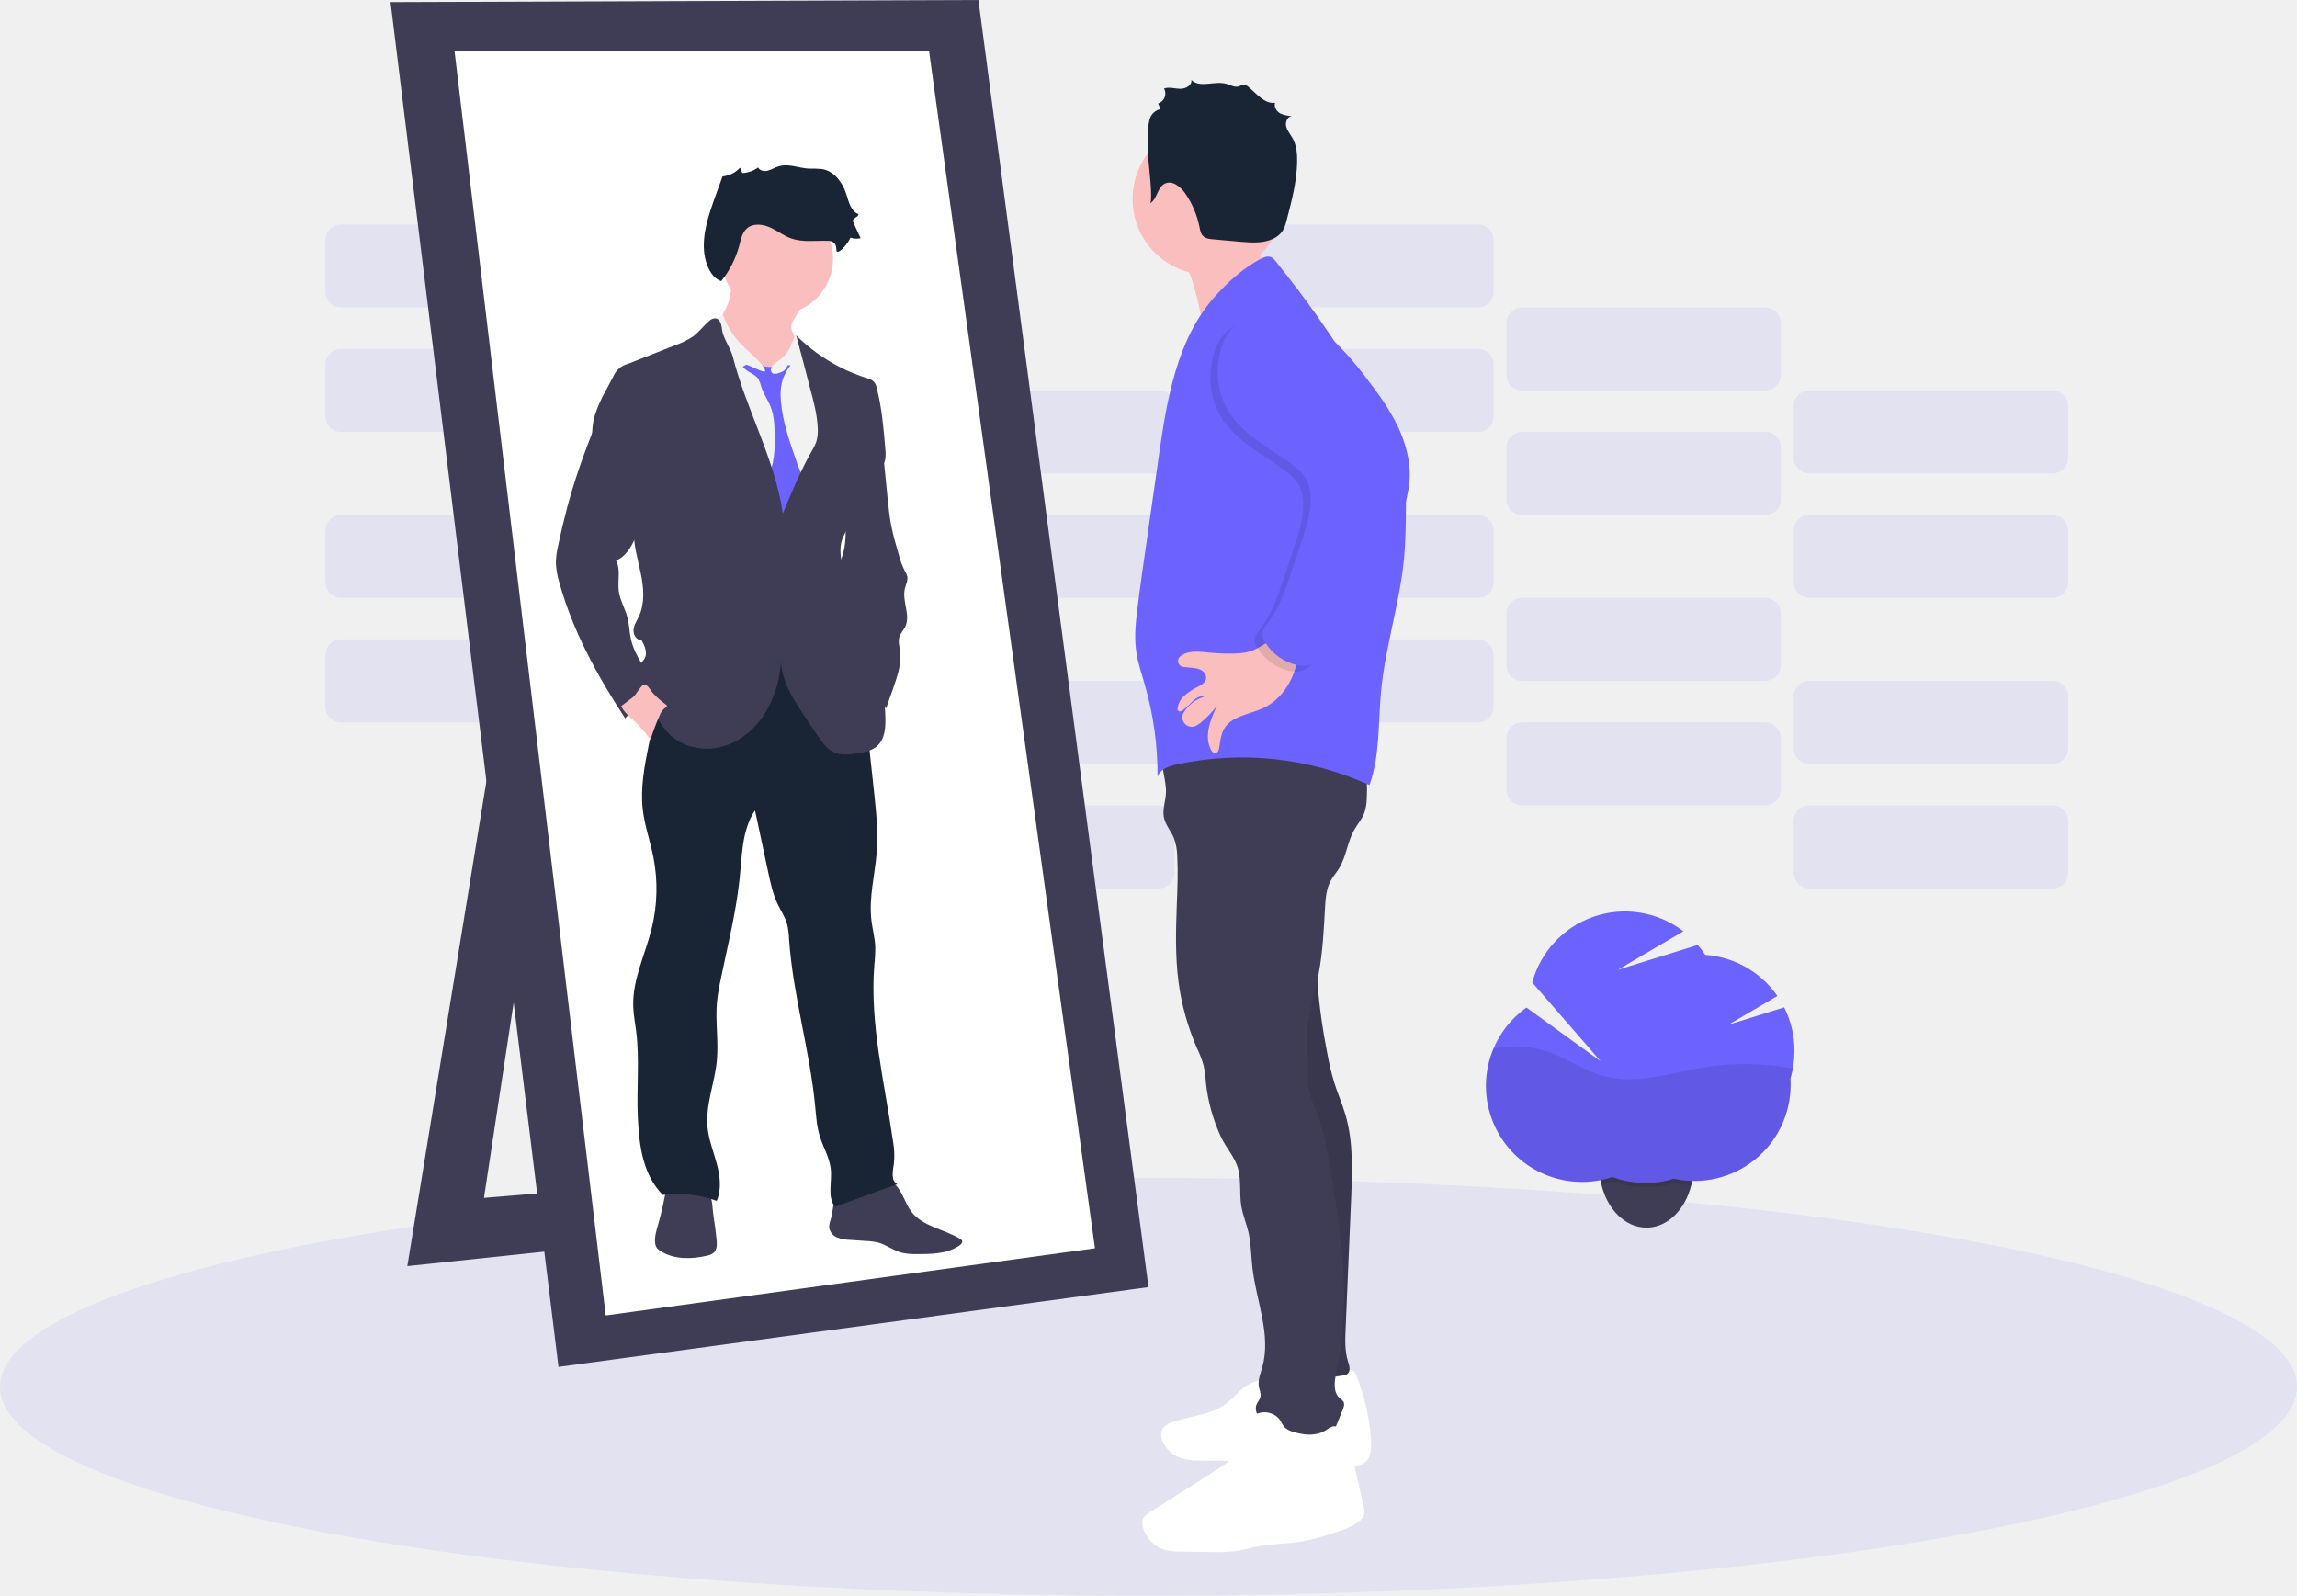
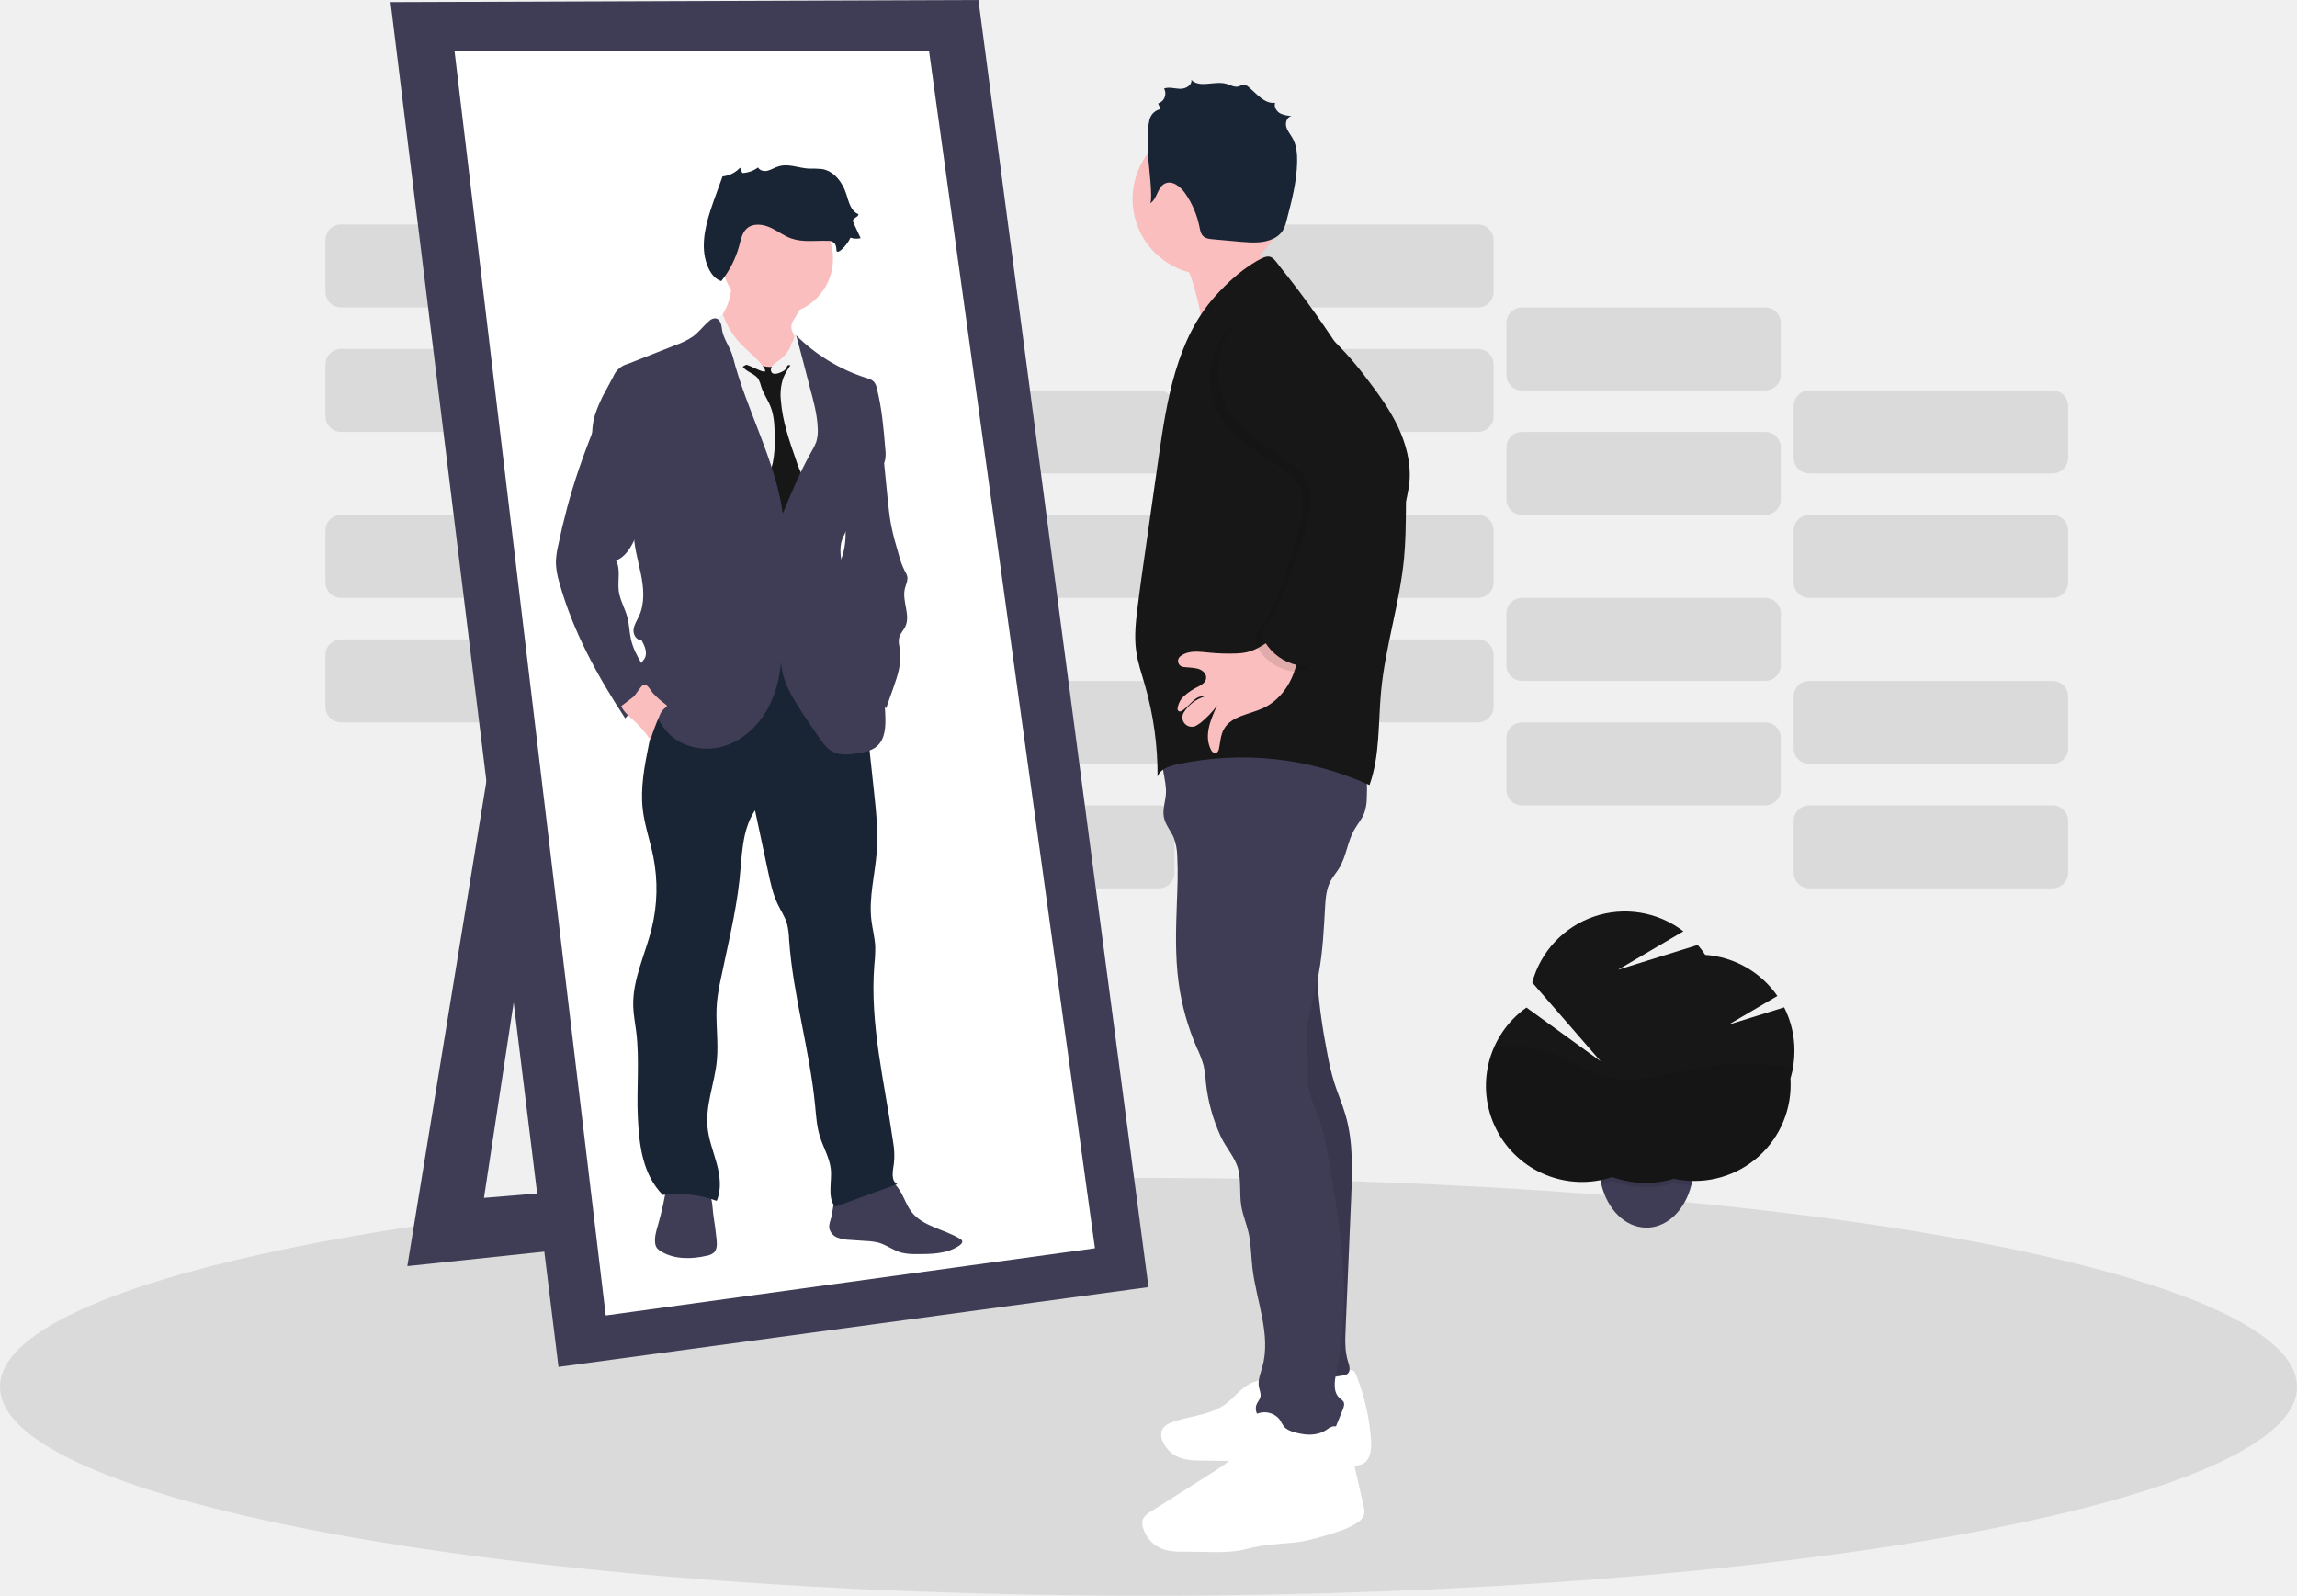
<svg xmlns="http://www.w3.org/2000/svg" data-name="Layer 1" width="1094" height="760" viewBox="0 0 1094 760">
-   <rect x="155" y="304.52" width="130.73" height="39.52" rx="7.43" fill="#6c63ff" opacity="0.1" />
-   <rect x="291.81" y="344.05" width="130.73" height="39.52" rx="7.43" fill="#6c63ff" opacity="0.1" />
-   <rect x="428.63" y="383.57" width="130.73" height="39.52" rx="7.43" fill="#6c63ff" opacity="0.1" />
-   <rect x="155" y="245.24" width="130.73" height="39.52" rx="7.43" fill="#6c63ff" opacity="0.1" />
-   <rect x="291.81" y="284.76" width="130.73" height="39.52" rx="7.43" fill="#6c63ff" opacity="0.1" />
-   <rect x="428.63" y="324.29" width="130.73" height="39.52" rx="7.43" fill="#6c63ff" opacity="0.1" />
-   <rect x="580.64" y="304.52" width="130.73" height="39.52" rx="7.43" fill="#6c63ff" opacity="0.1" />
-   <rect x="717.45" y="344.05" width="130.73" height="39.52" rx="7.43" fill="#6c63ff" opacity="0.1" />
-   <rect x="854.27" y="383.57" width="130.73" height="39.52" rx="7.43" fill="#6c63ff" opacity="0.1" />
-   <rect x="580.64" y="245.24" width="130.73" height="39.52" rx="7.43" fill="#6c63ff" opacity="0.1" />
-   <rect x="717.45" y="284.76" width="130.73" height="39.52" rx="7.43" fill="#6c63ff" opacity="0.1" />
-   <rect x="854.27" y="324.29" width="130.73" height="39.52" rx="7.43" fill="#6c63ff" opacity="0.1" />
-   <rect x="155" y="166.19" width="130.73" height="39.52" rx="7.43" fill="#6c63ff" opacity="0.1" />
-   <rect x="291.81" y="205.71" width="130.73" height="39.52" rx="7.43" fill="#6c63ff" opacity="0.1" />
-   <rect x="428.63" y="245.24" width="130.73" height="39.52" rx="7.43" fill="#6c63ff" opacity="0.1" />
-   <rect x="155" y="106.9" width="130.73" height="39.52" rx="7.43" fill="#6c63ff" opacity="0.1" />
-   <rect x="291.81" y="146.43" width="130.73" height="39.52" rx="7.43" fill="#6c63ff" opacity="0.1" />
-   <rect x="428.63" y="185.95" width="130.73" height="39.52" rx="7.43" fill="#6c63ff" opacity="0.1" />
-   <rect x="580.64" y="166.19" width="130.73" height="39.52" rx="7.43" fill="#6c63ff" opacity="0.1" />
-   <rect x="717.45" y="205.71" width="130.73" height="39.52" rx="7.43" fill="#6c63ff" opacity="0.1" />
-   <rect x="854.27" y="245.24" width="130.73" height="39.52" rx="7.43" fill="#6c63ff" opacity="0.1" />
-   <rect x="580.64" y="106.9" width="130.73" height="39.52" rx="7.43" fill="#6c63ff" opacity="0.1" />
-   <rect x="717.45" y="146.43" width="130.73" height="39.52" rx="7.43" fill="#6c63ff" opacity="0.1" />
-   <rect x="854.27" y="185.95" width="130.73" height="39.52" rx="7.43" fill="#6c63ff" opacity="0.1" />
-   <ellipse cx="547" cy="660.5" rx="547" ry="99.5" fill="#6c63ff" opacity="0.1" />
+   <rect x="155" y="304.52" width="130.73" height="39.52" rx="7.43" fill="#171717" opacity="0.1" />
+   <rect x="291.81" y="344.05" width="130.73" height="39.52" rx="7.43" fill="#171717" opacity="0.1" />
+   <rect x="428.63" y="383.57" width="130.73" height="39.52" rx="7.43" fill="#171717" opacity="0.1" />
+   <rect x="155" y="245.24" width="130.73" height="39.52" rx="7.43" fill="#171717" opacity="0.1" />
+   <rect x="291.81" y="284.76" width="130.73" height="39.52" rx="7.43" fill="#171717" opacity="0.1" />
+   <rect x="428.63" y="324.29" width="130.73" height="39.52" rx="7.43" fill="#171717" opacity="0.1" />
+   <rect x="580.64" y="304.52" width="130.73" height="39.52" rx="7.43" fill="#171717" opacity="0.1" />
+   <rect x="717.45" y="344.05" width="130.73" height="39.52" rx="7.43" fill="#171717" opacity="0.1" />
+   <rect x="854.27" y="383.57" width="130.73" height="39.52" rx="7.43" fill="#171717" opacity="0.1" />
+   <rect x="580.64" y="245.24" width="130.73" height="39.52" rx="7.43" fill="#171717" opacity="0.1" />
+   <rect x="717.45" y="284.76" width="130.73" height="39.52" rx="7.43" fill="#171717" opacity="0.1" />
+   <rect x="854.27" y="324.29" width="130.73" height="39.52" rx="7.43" fill="#171717" opacity="0.1" />
+   <rect x="155" y="166.19" width="130.73" height="39.52" rx="7.43" fill="#171717" opacity="0.1" />
+   <rect x="291.81" y="205.71" width="130.73" height="39.52" rx="7.43" fill="#171717" opacity="0.1" />
+   <rect x="428.63" y="245.24" width="130.73" height="39.52" rx="7.43" fill="#171717" opacity="0.1" />
+   <rect x="155" y="106.9" width="130.73" height="39.52" rx="7.43" fill="#171717" opacity="0.1" />
+   <rect x="291.81" y="146.43" width="130.73" height="39.52" rx="7.43" fill="#171717" opacity="0.1" />
+   <rect x="428.63" y="185.95" width="130.73" height="39.52" rx="7.43" fill="#171717" opacity="0.1" />
+   <rect x="580.64" y="166.19" width="130.73" height="39.52" rx="7.43" fill="#171717" opacity="0.1" />
+   <rect x="717.45" y="205.71" width="130.73" height="39.52" rx="7.43" fill="#171717" opacity="0.1" />
+   <rect x="854.27" y="245.24" width="130.73" height="39.52" rx="7.43" fill="#171717" opacity="0.1" />
+   <rect x="580.64" y="106.9" width="130.73" height="39.52" rx="7.43" fill="#171717" opacity="0.1" />
+   <rect x="717.45" y="146.43" width="130.73" height="39.52" rx="7.43" fill="#171717" opacity="0.1" />
+   <rect x="854.27" y="185.95" width="130.73" height="39.52" rx="7.43" fill="#171717" opacity="0.1" />
+   <ellipse cx="547" cy="660.5" rx="547" ry="99.5" fill="#171717" opacity="0.1" />
  <polygon points="240 321 194 603 402 581 393 557 230.5 570.5 268.5 320.5 240 321" fill="#3f3d56" />
  <polygon points="186 1 466 0 547 613 266 651 186 1" fill="#3f3d56" />
  <polygon points="216.5 24.5 442.5 24.5 521.5 594.5 288.5 626.5 216.5 24.5" fill="#fff" />
  <path d="M482.64,638.86c1.42,2.72,2.48,5.66,4.33,8.11,5.4,7.22,15.65,8.35,23.34,13.06a2.15,2.15,0,0,1,.91.88c.35.83-.43,1.7-1.18,2.22-5.83,4.09-13.48,4.18-20.61,4.13a27.49,27.49,0,0,1-7.13-.68c-3.77-1-7-3.63-10.72-4.7a28.44,28.44,0,0,0-5.89-.83l-7.81-.53a18.41,18.41,0,0,1-6.09-1.13,6.16,6.16,0,0,1-3.84-4.55c-.22-1.66.49-3.27.91-4.89,1-3.84.69-8.48,3.68-11.1a11.35,11.35,0,0,1,4.15-2,132.39,132.39,0,0,1,16.61-4.42C477.93,631.52,480.59,634.92,482.64,638.86Z" transform="translate(-53 -70)" fill="#3f3d56" />
  <path d="M394.3,660.49c.2,2.13.26,4.57-1.28,6.06a6.83,6.83,0,0,1-3.35,1.5c-7.39,1.72-15.63,1.84-22.06-2.18a6.09,6.09,0,0,1-1.74-1.49,5.43,5.43,0,0,1-.88-2.75c-.23-2.83.64-5.62,1.43-8.35a146.52,146.52,0,0,0,4.25-19.75c.08-.55,18.87,3,20.12,4.86,1.57,2.3,1.58,7.82,2,10.56Q393.74,654.69,394.3,660.49Z" transform="translate(-53 -70)" fill="#3f3d56" />
  <path d="M464.24,400.27l5,46.49c1,9.5,2.05,19.05,1.36,28.58-.8,11-3.88,22-2.58,32.9.51,4.24,1.67,8.4,1.84,12.67a69,69,0,0,1-.43,8.5c-2.26,28.21,4.89,56.2,8.89,84.21a36.54,36.54,0,0,1,.42,10.48c-.52,3.55-1.56,8.21,1.6,9.89l-29.68,10.76c-3.79-4.75-1.28-12.14-2-18.17-.66-5.43-3.64-10.27-5.23-15.5-1.44-4.7-1.74-9.65-2.21-14.53-2.59-26.57-10.54-52.45-12.4-79.08a36,36,0,0,0-1-7.63c-1-3.31-3-6.2-4.46-9.31-2.24-4.67-3.34-9.79-4.42-14.85l-6.35-29.75c-6.42,9.56-6.16,22-7.43,33.46-1.78,16-5.76,31.73-9,47.53a94.47,94.47,0,0,0-1.69,10.3c-.84,9.27.83,18.63-.06,27.89-1,10.73-5.51,21.2-4.42,31.93.6,5.94,2.88,11.56,4.42,17.32s2.3,12.08-.05,17.57a54,54,0,0,0-25.71-2.84c-9.53-9.75-11.22-23.35-11.87-37s.92-27.32-.78-40.84c-.5-4-1.28-7.9-1.41-11.89-.42-12.79,5.73-24.76,8.79-37.19a78.7,78.7,0,0,0,.77-34.15c-1.5-7.47-4.08-14.72-5-22.29-1.25-10.61.87-21.3,3-31.78,1.43-7.07,2.85-14.14,4.47-21.17,1.74-7.55,3.81-15.26,8.46-21.44,7.44-9.89,20.65-14.28,33-13.32s23.88,6.58,34.08,13.58A128.48,128.48,0,0,1,464.24,400.27Z" transform="translate(-53 -70)" fill="#192534" />
  <path d="M431.06,222.25a8.63,8.63,0,0,0-1.15,2.94c-.25,2.05,1,3.93,2,5.72a31.15,31.15,0,0,1,2.93,7.3,12,12,0,0,1,.43,4.87,11.75,11.75,0,0,1-1.3,3.5c-1.93,3.72-4.79,7.16-8.68,8.71a15.29,15.29,0,0,1-9.39.38,28.51,28.51,0,0,1-8.59-4.08,26.11,26.11,0,0,1-5.88-5.1,35.25,35.25,0,0,1-4.06-7c-2.08-4.35-4.19-9-3.81-13.77a4.6,4.6,0,0,1,.24-1.27,6.83,6.83,0,0,1,1.34-2,26.1,26.1,0,0,0,6.12-18.15l14.57,3.31c3.21.73,6.42,1.46,9.59,2.37,2.6.75,6.6,1.79,8.29,4.11S432.21,220.13,431.06,222.25Z" transform="translate(-53 -70)" fill="#fbbebe" />
  <circle cx="370.26" cy="123.29" r="26.48" fill="#fbbebe" />
  <path d="M419,246.71c1.12-2.45,3.54-4,5.75-5.54s4.45-3.51,4.88-6.18a4.43,4.43,0,0,1,.44-1.74c.85-1.28,2.87-.64,4.08.3,2.94,2.29,4.94,5.54,6.89,8.71a74.43,74.43,0,0,1,6.45,12.19c2.81,7.41,3.15,15.5,3.46,23.41.28,7.2.55,14.51-1.2,21.49-1.1,4.42-3,8.71-3.11,13.26-.33,16.53-6.07,32.33-6.47,48.86a126.75,126.75,0,0,0,.72,14.31l.94,10.73q-21.81-1.25-43.5-3.83c-.42-4.94-1.83-9.73-3.12-14.51a314.93,314.93,0,0,1-10.11-59.74c-.77-10.72-1.56-21.4-2.75-32.08-1.07-9.71-3.17-19.48-1.91-29.17a40.27,40.27,0,0,1,4.1-12.62,8.32,8.32,0,0,1,3.2-3.83A8.65,8.65,0,0,1,390,230a41.94,41.94,0,0,1,6.88-.81,4.74,4.74,0,0,1,1.68.16,5.27,5.27,0,0,1,2.29,2.22A41.52,41.52,0,0,0,419,246.71Z" transform="translate(-53 -70)" fill="#f2f2f2" />
-   <path d="M406.72,244.59c1.86,2.66,5.8,3.29,7.52,6a15.73,15.73,0,0,1,1.31,3.57c1.05,3.35,3.17,6.26,4.46,9.53,1.86,4.7,1.91,9.9,1.93,14.95a49.47,49.47,0,0,1-.92,12c-.6,2.47-1.58,4.82-2.3,7.26a35.5,35.5,0,0,0-1.34,12.8,5.24,5.24,0,0,0,.72,2.65,5.75,5.75,0,0,0,2.56,1.74c2.93,1.29,6,2.61,9.2,2.31a3.37,3.37,0,0,0,1.83-.61,4.07,4.07,0,0,0,.9-1.19l2-3.38c1.81-3.09,3.7-6.55,3-10.08a20,20,0,0,0-2.27-5.17,60.78,60.78,0,0,1-3.26-8.07c-3.19-9.17-6.42-18.47-7.14-28.15a24.74,24.74,0,0,1,1.2-10.92,31.1,31.1,0,0,1,3.52-6.09,2.61,2.61,0,0,0-2.81-.95,16.72,16.72,0,0,0-2.91,1.21c-2.94,1.24-6.2.79-9.17-.06-1.16-.34-3-1.5-4.2-1.42C410.14,242.57,406.79,244.71,406.72,244.59Z" transform="translate(-53 -70)" fill="#6c63ff" />
+   <path d="M406.72,244.59c1.86,2.66,5.8,3.29,7.52,6a15.73,15.73,0,0,1,1.31,3.57c1.05,3.35,3.17,6.26,4.46,9.53,1.86,4.7,1.91,9.9,1.93,14.95a49.47,49.47,0,0,1-.92,12c-.6,2.47-1.58,4.82-2.3,7.26a35.5,35.5,0,0,0-1.34,12.8,5.24,5.24,0,0,0,.72,2.65,5.75,5.75,0,0,0,2.56,1.74c2.93,1.29,6,2.61,9.2,2.31a3.37,3.37,0,0,0,1.83-.61,4.07,4.07,0,0,0,.9-1.19l2-3.38c1.81-3.09,3.7-6.55,3-10.08a20,20,0,0,0-2.27-5.17,60.78,60.78,0,0,1-3.26-8.07c-3.19-9.17-6.42-18.47-7.14-28.15a24.74,24.74,0,0,1,1.2-10.92,31.1,31.1,0,0,1,3.52-6.09,2.61,2.61,0,0,0-2.81-.95,16.72,16.72,0,0,0-2.91,1.21c-2.94,1.24-6.2.79-9.17-.06-1.16-.34-3-1.5-4.2-1.42C410.14,242.57,406.79,244.71,406.72,244.59Z" transform="translate(-53 -70)" fill="#171717" />
  <path d="M430.13,244.48c-.6-.48-1.53-.92-2.06-.36a2.32,2.32,0,0,0-.38.81c-.52,1.4-2.05,2.09-3.44,2.63s-2.89.84-3.73-.19a2.26,2.26,0,0,1,.13-2.67,8.16,8.16,0,0,1,2.19-1.85,21.38,21.38,0,0,0,8.72-13.72,6.52,6.52,0,0,1,2.39,4.13c.33,1.59.37,3.23.7,4.82.49,2.28,1.58,4.41,1.83,6.72.13,1.23,0,2.47,0,3.7a22.71,22.71,0,0,0,.42,3.58C434.56,249.6,432.91,246.69,430.13,244.48Z" transform="translate(-53 -70)" fill="#f2f2f2" />
  <path d="M409.89,237.69c-1-.95-2-1.85-3-2.82a38.9,38.9,0,0,1-9.67-15.35c-1.28,1-2.69,2.32-2.72,4a6.13,6.13,0,0,0,1.32,3.25,50.68,50.68,0,0,1,7.33,19.61,5.84,5.84,0,0,1,5.05-2.69c1.58,0,8.67,4.2,9.18,3.14C418.13,245.17,411.09,238.82,409.89,237.69Z" transform="translate(-53 -70)" fill="#f2f2f2" />
  <path d="M432.22,229.73a83,83,0,0,0,33.58,20.33,7.54,7.54,0,0,1,3.39,1.72,6.93,6.93,0,0,1,1.41,3.1c2.44,9.54,3.26,19.41,4.07,29.22a16.28,16.28,0,0,1-.1,4.88c-.59,2.62-2.45,4.74-4.28,6.71-5.74,6.15-12.29,12.58-13.26,20.94a33.45,33.45,0,0,1-.57,4.8c-.5,1.86-1.61,3.5-2.29,5.31-3.34,8.91,4.21,19.7-.39,28A50.54,50.54,0,0,1,458.84,370a19.86,19.86,0,0,0,1.37,5.88c1.37,2.86,4.19,4.68,6.41,7,6.77,6.94,7.6,17.56,8,27.25.25,5.46.17,11.73-4,15.31-2.41,2.09-5.7,2.77-8.85,3.29-4.19.7-8.75,1.2-12.46-.87-2.66-1.48-4.47-4.07-6.2-6.57-3.28-4.77-6.57-9.53-9.68-14.42-4.92-7.71-9.56-16.52-8.14-25.56-.4,9.25-2.35,18.57-6.89,26.63s-11.85,14.79-20.72,17.45-19.24.78-25.85-5.7a34.94,34.94,0,0,1-5.51-7.43,72.52,72.52,0,0,1-8.14-20.71c-.43-1.89-.75-4,.2-5.69.45-.8,1.14-1.43,1.61-2.22,1.58-2.69.06-6.08-1.47-8.82-2.33.22-4-2.52-3.79-4.86s1.61-4.37,2.6-6.5c2.9-6.28,2.26-13.59.86-20.36s-3.49-13.5-3.33-20.41c.17-7.31-5.09-13.89-9.1-20-2.24-3.44-4.85-6.64-6.8-10.25a33.07,33.07,0,0,1-2.62-24.76,64.89,64.89,0,0,1,5.48-12.22l3.3-6.19a10.21,10.21,0,0,1,7-6l22.83-9a34.35,34.35,0,0,0,8.24-4.12c2.79-2.1,4.87-5,7.53-7.24a4.22,4.22,0,0,1,3-1.31c2.14.19,2.9,2.89,3.12,5,.5,4.72,4,8.72,5.19,13.31,6.44,25.35,20.07,48.73,23.81,74.61,4.2-10.09,8.4-20.2,13.78-29.7a24.66,24.66,0,0,0,2.13-4.31,18.4,18.4,0,0,0,.71-6.69c-.27-6.51-2-12.87-3.71-19.16C436.53,246.1,434.53,238.21,432.22,229.73Z" transform="translate(-53 -70)" fill="#3f3d56" />
  <path d="M475.73,307.19c.44,4.26.87,8.53,1.66,12.74.92,4.87,2.32,9.63,3.71,14.39a37.45,37.45,0,0,0,2.9,7.73,9.94,9.94,0,0,1,1.07,2.29c.49,2-.63,4-1.11,6-1.44,6,2.88,12.67.16,18.2-.82,1.68-2.25,3.07-2.79,4.87-.63,2.07,0,4.28.33,6.42.85,6-1.2,12.1-3.22,17.87L475,407.44c-3.14-5.84-6.31-11.74-10.65-16.75-1.55-1.8-3.24-3.47-4.67-5.37a37.66,37.66,0,0,1-5-9.74,84.43,84.43,0,0,1-5.17-25.72,17.59,17.59,0,0,1,.85-7.4,39.36,39.36,0,0,1,2.22-4c2.68-4.83,3.23-10.55,3.18-16.07s-.64-11.06,0-16.55a37.86,37.86,0,0,1,4-13.13,18.63,18.63,0,0,1,5.43-6.77,9.78,9.78,0,0,1,6-1.95c3.27.19,2.52,3,2.8,5.71Z" transform="translate(-53 -70)" fill="#3f3d56" />
  <path d="M328.64,293.58q-3.06,9-5.52,18.16-2.4,9-4.29,18.1a38.76,38.76,0,0,0-1.08,8.14,36.42,36.42,0,0,0,1.63,9.41c6.44,23.21,18.18,44.62,31.4,64.75A58.28,58.28,0,0,1,364.08,400a2.85,2.85,0,0,0,1-1,2.71,2.71,0,0,0-.32-2.34c-3.65-7.48-9.43-14.07-11.25-22.2-.76-3.38-.79-6.9-1.65-10.26-1.11-4.35-3.59-8.33-4.16-12.79-.61-4.86,1-10.16-1.28-14.47,4.65-1.81,7.34-6.6,9.31-11.19a61.29,61.29,0,0,0,4.48-14.71,44.26,44.26,0,0,0-5.41-28.15,45,45,0,0,0-9.05-11.36c-1.19-1.07-4-4.14-5.73-4.11-2.31.05-3.05,3.79-3.71,5.47C333.64,279.75,331,286.62,328.64,293.58Z" transform="translate(-53 -70)" fill="#3f3d56" />
  <path d="M370.06,405.51c.3.22.64.52.56.88s-.37.45-.63.6a7.76,7.76,0,0,0-2.88,3.9,108.85,108.85,0,0,0-4.34,11.49,50.37,50.37,0,0,0-7.84-9.15c-2.28-2.1-4.83-4.09-6.05-6.93,0-.08,5.24-3.95,5.72-4.37,1.47-1.31,3.32-4.94,4.84-5.74,1.72-.9,3.36,2.63,4.67,4.05A39.72,39.72,0,0,0,370.06,405.51Z" transform="translate(-53 -70)" fill="#fbbebe" />
  <path d="M451.38,189.15c-.07-1.31-.24-2.76-1.24-3.61a4.73,4.73,0,0,0-3-.83c-5.83-.19-11.86.79-17.36-1.17-3.62-1.29-6.71-3.77-10.24-5.31s-8.05-1.95-10.9.64c-2.16,2-2.75,5.07-3.5,7.9a46.32,46.32,0,0,1-8.63,17.12c-2.71-.84-4.65-3.26-5.9-5.8-4.25-8.66-2.16-19,.86-28.18,1-3.08,2.11-6.13,3.22-9.17l2.44-6.72a13.12,13.12,0,0,0,8.36-4.16l1.05,2.55a13.3,13.3,0,0,0,7.5-2.65c.84,1.58,3,2,4.75,1.49s3.26-1.49,5-2c4.65-1.5,9.61.81,14.49,1.07a58,58,0,0,1,6.19.18c5.76.93,9.83,6.35,11.59,11.91,1.17,3.7,2.14,8.25,5.79,9.56.08,1.4-2.4,1.67-2.61,3a2.3,2.3,0,0,0,.3,1.27l3.35,7.19a8.32,8.32,0,0,1-4.84-.24C456.54,186.74,451.53,191.86,451.38,189.15Z" transform="translate(-53 -70)" fill="#192534" />
  <path d="M621.14,204.8a131.36,131.36,0,0,1,4,16.73c.72,4.24,1.14,8.95-1.29,12.49,9.26-13.93,18.93-28.28,33-37.27A30.13,30.13,0,0,1,649,173.51c.08-.84-11.55,3.55-12.44,4.05-4.08,2.27-7.82,5.09-11.8,7.52-2.06,1.25-10.64,4.21-10.72,6,0,1.15,3.41,4.67,4.05,5.88A45.67,45.67,0,0,1,621.14,204.8Z" transform="translate(-53 -70)" fill="#fbbebe" />
  <path d="M664.17,730.18a15.5,15.5,0,0,0-15.84-1.2c-4.53,2.34-7.58,6.77-11.7,9.77-7.08,5.14-16.43,5.55-24.72,8.33-2.2.74-4.54,1.84-5.47,4a7.1,7.1,0,0,0,.41,5.57,14.42,14.42,0,0,0,6.86,7.07c3.72,1.78,8,1.86,12.12,1.91l35.8.42c11,.13,22.07.26,33,1.63,2.55.32,5.31.67,7.56-.58,3.66-2,4.08-7.06,3.8-11.23a103.07,103.07,0,0,0-7-30.8c-.43-1.09-1-2.33-2.21-2.53a3.6,3.6,0,0,0-2.38.76c-10.1,6-22.89,9.39-33.63,4.59" transform="translate(-53 -70)" fill="#fff" />
  <path d="M682.09,501.78c-4,23.23-1.39,47.1,3.11,70.23a122.46,122.46,0,0,0,3.27,13.64c1.61,5.1,3.78,10,5.29,15.13,3.84,13,3.3,26.9,2.73,40.47L693.87,703c-.22,5.18-.42,10.48,1.14,15.42.63,2,1.4,4.5-.19,5.85a4.46,4.46,0,0,1-2.11.81,32.66,32.66,0,0,1-21-3.15L671,659.55c-.22-19.23-.45-38.54-3.41-57.53-2.35-15.1-6.43-30-6.7-45.28-.28-16,3.64-31.79,7.64-47.3.86-3.32,4-5.75,6.58-8a8.09,8.09,0,0,1,3.2-1.94C679.51,499.17,681.35,500.77,682.09,501.78Z" transform="translate(-53 -70)" fill="#3f3d56" />
  <path d="M682.09,501.78c-4,23.23-1.39,47.1,3.11,70.23a122.46,122.46,0,0,0,3.27,13.64c1.61,5.1,3.78,10,5.29,15.13,3.84,13,3.3,26.9,2.73,40.47L693.87,703c-.22,5.18-.42,10.48,1.14,15.42.63,2,1.4,4.5-.19,5.85a4.46,4.46,0,0,1-2.11.81,32.66,32.66,0,0,1-21-3.15L671,659.55c-.22-19.23-.45-38.54-3.41-57.53-2.35-15.1-6.43-30-6.7-45.28-.28-16,3.64-31.79,7.64-47.3.86-3.32,4-5.75,6.58-8a8.09,8.09,0,0,1,3.2-1.94C679.51,499.17,681.35,500.77,682.09,501.78Z" transform="translate(-53 -70)" opacity="0.1" />
  <path d="M607,429.18c-1.48,6.09,1.66,12.4,1.31,18.66-.2,3.79-1.69,7.57-1,11.29s3.35,6.52,4.77,9.93a26.94,26.94,0,0,1,1.62,8.88c.41,7.48.08,15-.2,22.45-.47,12.5-.82,25.07.83,37.46A117.19,117.19,0,0,0,623,569a54,54,0,0,1,3.23,8.39,59.88,59.88,0,0,1,1.1,8.14,82.7,82.7,0,0,0,7.07,25.71c2.55,5.57,7,10,8.41,15.91,1.34,5.66.44,11.63,1.41,17.36.71,4.25,2.44,8.27,3.4,12.47,1.25,5.43,1.22,11.06,1.85,16.6,1.8,16,9.07,32,4.73,47.52-.87,3.12-2.22,6.29-1.61,9.47.3,1.56,1.06,3.1.72,4.65-.28,1.32-1.3,2.34-1.82,3.59-1,2.34.06,5.12,1.84,6.93a19.69,19.69,0,0,0,6.5,3.84c7.37,3.15,15,6.35,23,6.28a6.18,6.18,0,0,0,2.83-.52c1.44-.75,2.15-2.38,2.76-3.88l4.1-10.14c.5-1.23,1-2.67.31-3.81a7.1,7.1,0,0,0-1.72-1.6c-3.31-2.79-2.56-8-1.68-12.19a177.87,177.87,0,0,0,3.72-32.7c.44-21.92-3.17-43.71-6.77-65.34-1.25-7.51-2.51-15.07-5-22.27s-6.16-14.13-5.56-21.61c.64-8.08-1.46-16.55,0-24.52s3.77-15.77,5.26-23.73c1.93-10.33,2.41-20.86,3-31.34.25-4.28.57-8.7,2.57-12.5,1.17-2.22,2.87-4.12,4.18-6.27,3.38-5.59,3.92-12.52,7.15-18.2,1.53-2.69,3.64-5.06,4.76-7.94a22.19,22.19,0,0,0,1.22-7.06,84,84,0,0,0-1-18.05,117.45,117.45,0,0,0-55-12.76c-7.31.12-14.7.86-21.56,3.39C619.86,425.25,613.9,428.66,607,429.18Z" transform="translate(-53 -70)" fill="#3f3d56" />
  <path d="M648,746c-2.94,3.66-2.74,8.89-4.62,13.2-2.28,5.23-7.36,8.58-12.18,11.63l-30,19c-1.64,1-3.4,2.23-4,4.09a6.56,6.56,0,0,0,.15,3.59,15.58,15.58,0,0,0,10.48,10.64,31,31,0,0,0,8.11.83l13.49.18a79,79,0,0,0,12.31-.48c3.74-.54,7.38-1.61,11.1-2.29,6.77-1.23,13.73-1.12,20.51-2.31a108.46,108.46,0,0,0,12.28-3.17c4.9-1.47,9.89-3,14.09-5.91a7.31,7.31,0,0,0,2.71-2.92c.71-1.65.32-3.54-.08-5.29l-6.44-28.3a16.87,16.87,0,0,0-2.52-6.61c-1.43-1.9-4-3.16-6.23-2.35a13.21,13.21,0,0,0-2.59,1.56c-3.3,2.17-7.53,2.53-11.43,1.85-2.52-.45-5.85-1.14-7.88-2.81-1.54-1.27-2-3.24-3.31-4.68A9.39,9.39,0,0,0,648,746Z" transform="translate(-53 -70)" fill="#fff" />
  <circle cx="575.55" cy="94.77" r="36.13" fill="#fbbebe" />
  <path d="M600.68,166.89c3.46-1.94,3.46-7.53,7-9.39s7.56,1.37,9.83,4.63A42.59,42.59,0,0,1,624.26,178c.32,1.62.62,3.39,1.84,4.52s2.82,1.27,4.38,1.43q6.85.68,13.72,1.24c5.1.41,10.48.74,15.11-1.45a11,11,0,0,0,4.54-3.76,16.92,16.92,0,0,0,1.94-5.08c2.39-9.09,4.8-18.29,5-27.69.08-3.88-.26-7.9-2.13-11.3-1.09-2-2.69-3.74-3.14-5.94s1-5,3.28-4.76a13.46,13.46,0,0,1-6-1.14c-1.81-1-3.15-3.15-2.51-5.11-5.08.65-8.78-4.37-12.74-7.62a3.45,3.45,0,0,0-2.42-1,8.73,8.73,0,0,0-2,.77c-2,.7-4.09-.63-6.14-1.21-5.5-1.54-12.49,2.18-16.57-1.82.39,2.55-2.74,4.26-5.32,4.21s-5.24-1-7.68-.14a5,5,0,0,1-2.86,7.16l1.21,2.64a6.82,6.82,0,0,0-5.25,4.92c-1.33,5.25-1,12.71-.68,18.11C600,147.35,602.31,166,600.68,166.89Z" transform="translate(-53 -70)" fill="#192534" />
-   <path d="M631.51,211.34c-18.15,20.41-22.77,49.14-26.64,76.19l-5.7,39.94c-1.48,10.36-3,20.72-4.29,31.11-.9,7.11-1.74,14.33-.76,21.43.77,5.6,2.64,11,4.2,16.39a154.56,154.56,0,0,1,6,43.49c1.21-3.56,5.4-5,9.08-5.8a146.82,146.82,0,0,1,91.86,9.81c5.05-14.15,4.1-29.63,5.51-44.59,2-21.33,8.89-42,10.93-63.29.75-7.93.84-15.9.92-23.87.06-5.85.12-11.76-1.1-17.49-1.36-6.34-4.23-12.25-7.2-18A469.1,469.1,0,0,0,687,230.24q-7.54-11.28-15.73-22.11-4.15-5.49-8.47-10.86c-2.79-3.47-4-6.48-8.43-4.4C646,196.79,637.6,204.49,631.51,211.34Z" transform="translate(-53 -70)" fill="#6c63ff" />
+   <path d="M631.51,211.34c-18.15,20.41-22.77,49.14-26.64,76.19l-5.7,39.94c-1.48,10.36-3,20.72-4.29,31.11-.9,7.11-1.74,14.33-.76,21.43.77,5.6,2.64,11,4.2,16.39a154.56,154.56,0,0,1,6,43.49c1.21-3.56,5.4-5,9.08-5.8a146.82,146.82,0,0,1,91.86,9.81c5.05-14.15,4.1-29.63,5.51-44.59,2-21.33,8.89-42,10.93-63.29.75-7.93.84-15.9.92-23.87.06-5.85.12-11.76-1.1-17.49-1.36-6.34-4.23-12.25-7.2-18A469.1,469.1,0,0,0,687,230.24q-7.54-11.28-15.73-22.11-4.15-5.49-8.47-10.86c-2.79-3.47-4-6.48-8.43-4.4C646,196.79,637.6,204.49,631.51,211.34Z" transform="translate(-53 -70)" fill="#171717" />
  <path d="M641.91,381.22a98,98,0,0,1-13.27-.42c-3.27-.32-6.61-.8-9.8,0a10.2,10.2,0,0,0-3.81,1.87,2.87,2.87,0,0,0,1.63,5l3.42.3c2.17.19,4.43.41,6.12,2a3.82,3.82,0,0,1,1.24,2.41c.21,2.33-1.81,3.6-3.62,4.57a28.69,28.69,0,0,0-7.06,4.7,9.78,9.78,0,0,0-2.93,6,1.16,1.16,0,0,0,1.7,1.07c4-2,6.61-7.93,11-6.94a17.82,17.82,0,0,0-9.66,7.43,4.48,4.48,0,0,0,6,6.33,19.78,19.78,0,0,0,1.88-1.25,46.21,46.21,0,0,0,7.93-8.24c-3.2,6.75-6.44,14.65-2.76,21.36a2.13,2.13,0,0,0,2,1.18c1.16-.12,1.5-1.21,1.69-2.17.6-3.09.75-6.35,2.27-9.1,3.52-6.38,12.2-7,18.81-10.11,7.93-3.68,13.36-11.6,15.55-20.06a15.42,15.42,0,0,0,.39-7.62c-1.47-5.69-8.49-7-13-4.25C652.1,378.79,648.89,381,641.91,381.22Z" transform="translate(-53 -70)" fill="#fbbebe" />
  <path d="M634.89,269.29c7,10.81,19.15,16.9,29.57,24.49A24.79,24.79,0,0,1,671,300c2.63,4.06,3,9.22,2.46,14-.68,6.31-2.71,12.38-4.72,18.4l-4.37,13.05c-2.77,8.28-5.63,16.73-10.9,23.69-1.35,1.77-2.92,3.66-2.86,5.88a7.6,7.6,0,0,0,1.28,3.58,24.08,24.08,0,0,0,15.29,10.92,11.66,11.66,0,0,0,5.75,0c2.7-.8,4.73-3,6.61-5.08,9-9.93,18-20,24.5-31.65,6.35-11.37,10.15-24,13.65-36.51a76.86,76.86,0,0,0,3-14.13c.74-9-1.62-18-5.48-26.13s-9.17-15.49-14.64-22.64a157.58,157.58,0,0,0-17.15-19.68c-10.88-10.17-24.19-16.15-38.75-10.38-10.28,4.08-14.13,12.59-15.05,23.49A35.74,35.74,0,0,0,634.89,269.29Z" transform="translate(-53 -70)" opacity="0.1" />
-   <path d="M638.53,266.55c7,10.81,19.16,16.9,29.57,24.49a24.87,24.87,0,0,1,6.51,6.26c2.63,4.06,3,9.21,2.46,14-.69,6.31-2.71,12.38-4.73,18.4l-4.37,13c-2.77,8.28-5.63,16.72-10.9,23.69-1.34,1.77-2.91,3.65-2.85,5.88a7.42,7.42,0,0,0,1.28,3.57,24.07,24.07,0,0,0,15.28,10.93,11.7,11.7,0,0,0,5.76,0c2.7-.79,4.72-3,6.61-5.07,9-9.94,18-20,24.5-31.65,6.35-11.37,10.15-24,13.65-36.52a76.08,76.08,0,0,0,3-14.12c.74-9-1.62-18-5.47-26.14s-9.17-15.49-14.64-22.64A157.65,157.65,0,0,0,687,231.06c-10.87-10.16-24.18-16.15-38.74-10.37-10.29,4.08-14.13,12.58-15.06,23.49A35.77,35.77,0,0,0,638.53,266.55Z" transform="translate(-53 -70)" fill="#6c63ff" />
+   <path d="M638.53,266.55c7,10.81,19.16,16.9,29.57,24.49a24.87,24.87,0,0,1,6.51,6.26c2.63,4.06,3,9.21,2.46,14-.69,6.31-2.71,12.38-4.73,18.4l-4.37,13c-2.77,8.28-5.63,16.72-10.9,23.69-1.34,1.77-2.91,3.65-2.85,5.88a7.42,7.42,0,0,0,1.28,3.57,24.07,24.07,0,0,0,15.28,10.93,11.7,11.7,0,0,0,5.76,0c2.7-.79,4.72-3,6.61-5.07,9-9.94,18-20,24.5-31.65,6.35-11.37,10.15-24,13.65-36.52a76.08,76.08,0,0,0,3-14.12c.74-9-1.62-18-5.47-26.14s-9.17-15.49-14.64-22.64A157.65,157.65,0,0,0,687,231.06c-10.87-10.16-24.18-16.15-38.74-10.37-10.29,4.08-14.13,12.58-15.06,23.49A35.77,35.77,0,0,0,638.53,266.55Z" transform="translate(-53 -70)" fill="#171717" />
  <path d="M859.65,625.24a37,37,0,0,1-.8,7.76c-.1.48-.21,1-.32,1.41-2.84,11.39-10.85,19.72-20.41,20.25-.32,0-.64,0-1,0-10.11,0-18.66-8.72-21.48-20.73-.08-.32-.15-.64-.22-1a37,37,0,0,1-.8-7.76c0-16.27,10.07-29.45,22.5-29.45S859.65,609,859.65,625.24Z" transform="translate(-53 -70)" fill="#3f3d56" />
  <path d="M859.65,625.24a37,37,0,0,1-.8,7.76c-.1.48-.21,1-.32,1.41-.34,0-.67,0-1,0a45.76,45.76,0,0,1-7.36-1,44.92,44.92,0,0,1-6.56,1.5,45.87,45.87,0,0,1-5.14.48l-1.74,0a46.41,46.41,0,0,1-6.16-.41,45.17,45.17,0,0,1-9.67-2.4,45.56,45.56,0,0,1-5.22,1.4c-.08-.32-.15-.64-.22-1a37,37,0,0,1-.8-7.76c0-16.27,10.07-29.45,22.5-29.45S859.65,609,859.65,625.24Z" transform="translate(-53 -70)" opacity="0.1" />
-   <path d="M907.65,570.38a45.54,45.54,0,0,0-4.9-20.61L876.29,558l23.23-13.66a45.73,45.73,0,0,0-34.36-19.58,45.65,45.65,0,0,0-3.57-4.72l-38,11.83,31.17-18.33a45.73,45.73,0,0,0-72,24.39l32.55,37.47L780,549.86a45.74,45.74,0,0,0,40.93,80.7,45.92,45.92,0,0,0,29.28.81,45.78,45.78,0,0,0,55.62-44.66c0-1,0-2-.1-3A45.63,45.63,0,0,0,907.65,570.38Z" transform="translate(-53 -70)" fill="#6c63ff" />
+   <path d="M907.65,570.38a45.54,45.54,0,0,0-4.9-20.61L876.29,558l23.23-13.66a45.73,45.73,0,0,0-34.36-19.58,45.65,45.65,0,0,0-3.57-4.72l-38,11.83,31.17-18.33a45.73,45.73,0,0,0-72,24.39l32.55,37.47L780,549.86a45.74,45.74,0,0,0,40.93,80.7,45.92,45.92,0,0,0,29.28.81,45.78,45.78,0,0,0,55.62-44.66c0-1,0-2-.1-3A45.63,45.63,0,0,0,907.65,570.38Z" transform="translate(-53 -70)" fill="#171717" />
  <path d="M906.86,578.86a121.9,121.9,0,0,0-42.34-.54c-15.89,2.63-32.13,8.41-47.67,4.19-9.12-2.48-17-8.22-25.91-11.41a49.18,49.18,0,0,0-26.75-1.6,45.76,45.76,0,0,0,56.69,61.06,45.92,45.92,0,0,0,29.28.81,45.78,45.78,0,0,0,55.62-44.66c0-1,0-2-.1-3A45.19,45.19,0,0,0,906.86,578.86Z" transform="translate(-53 -70)" opacity="0.1" />
</svg>
